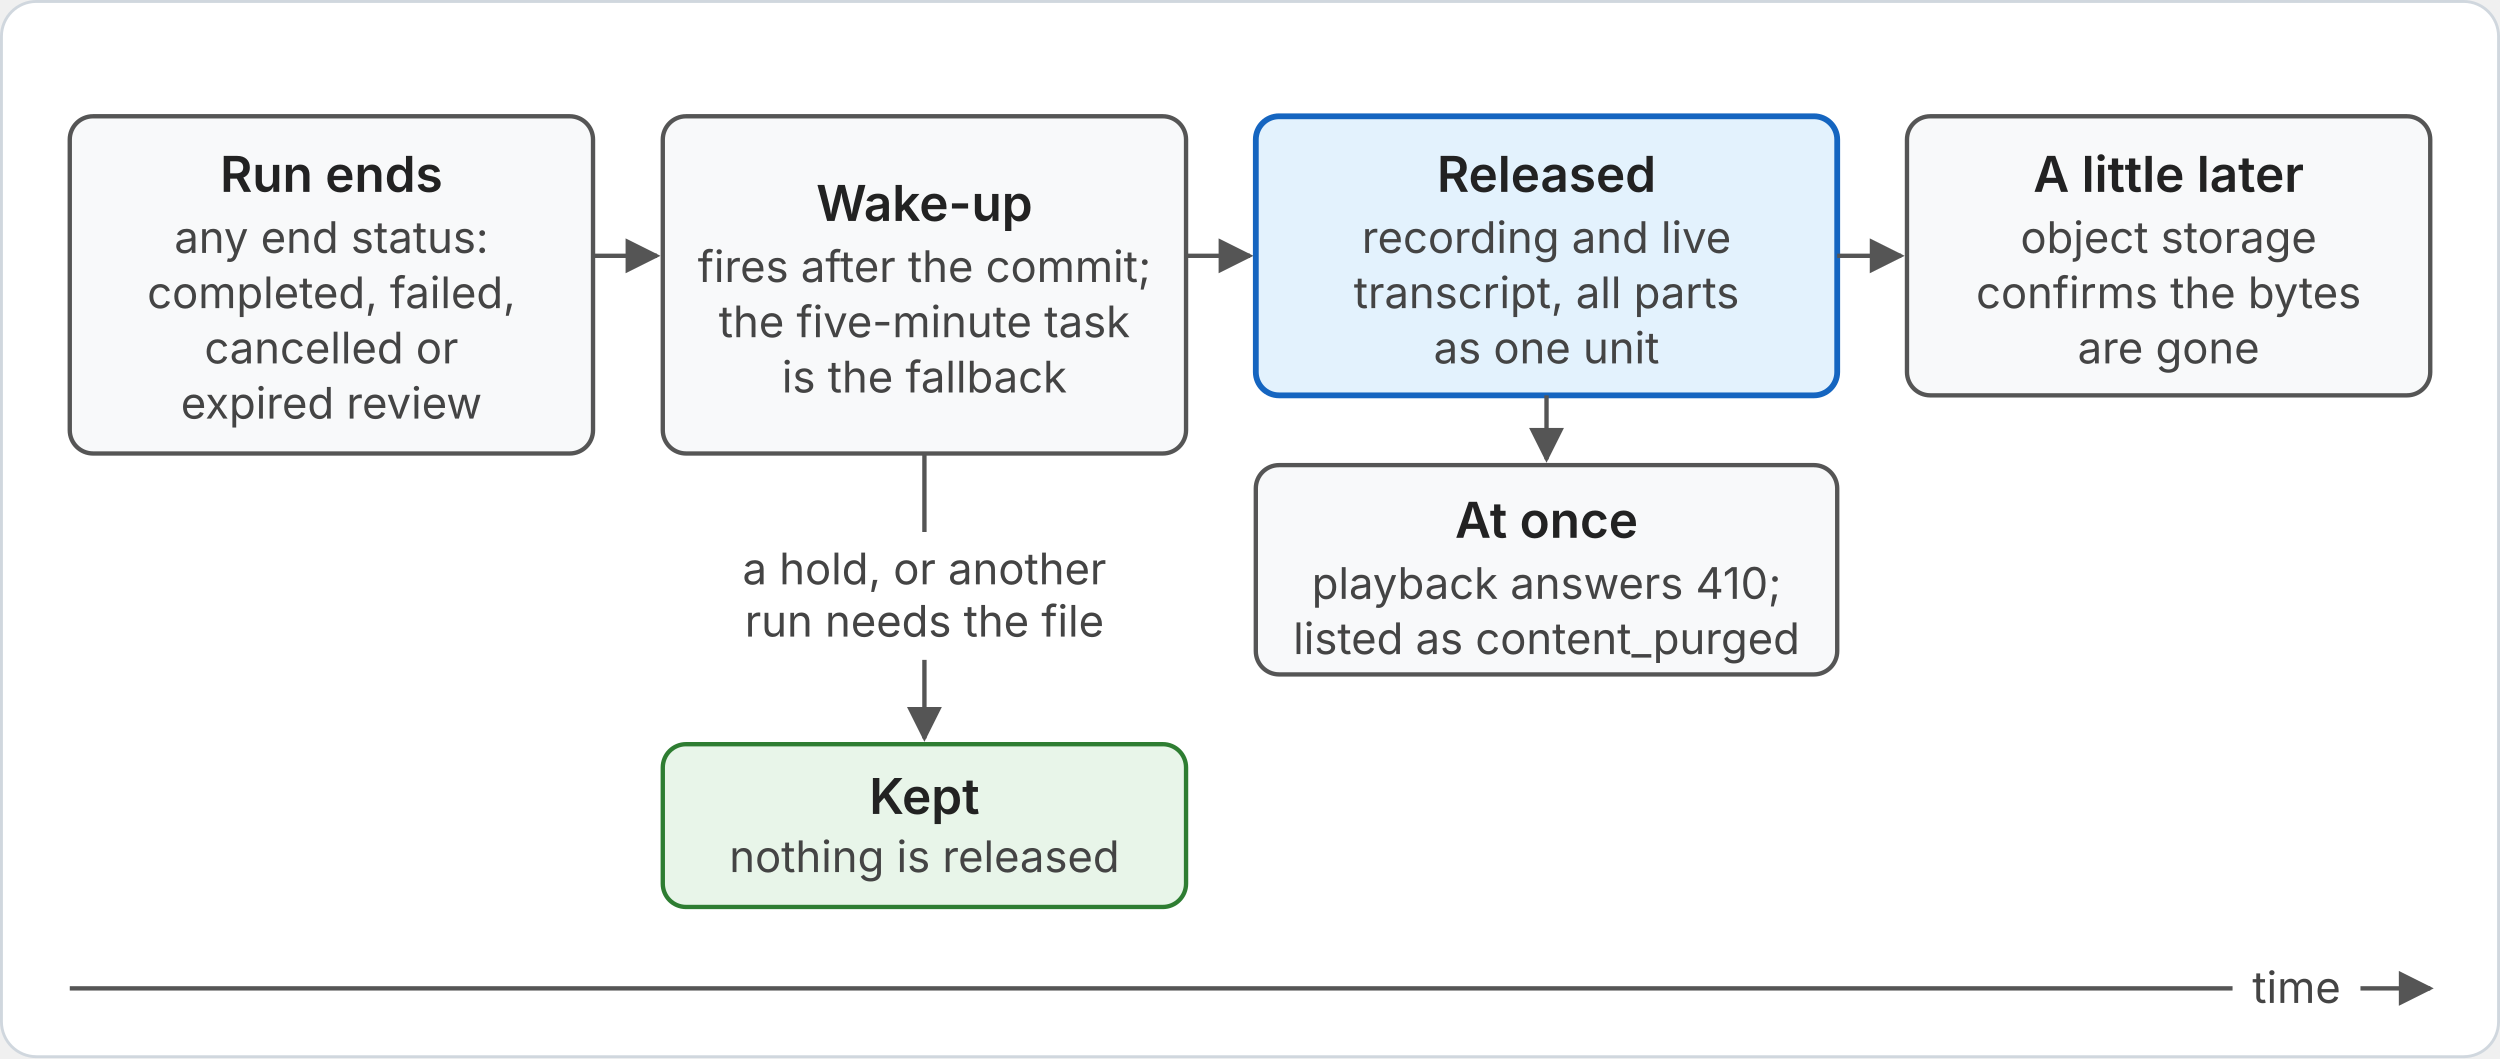
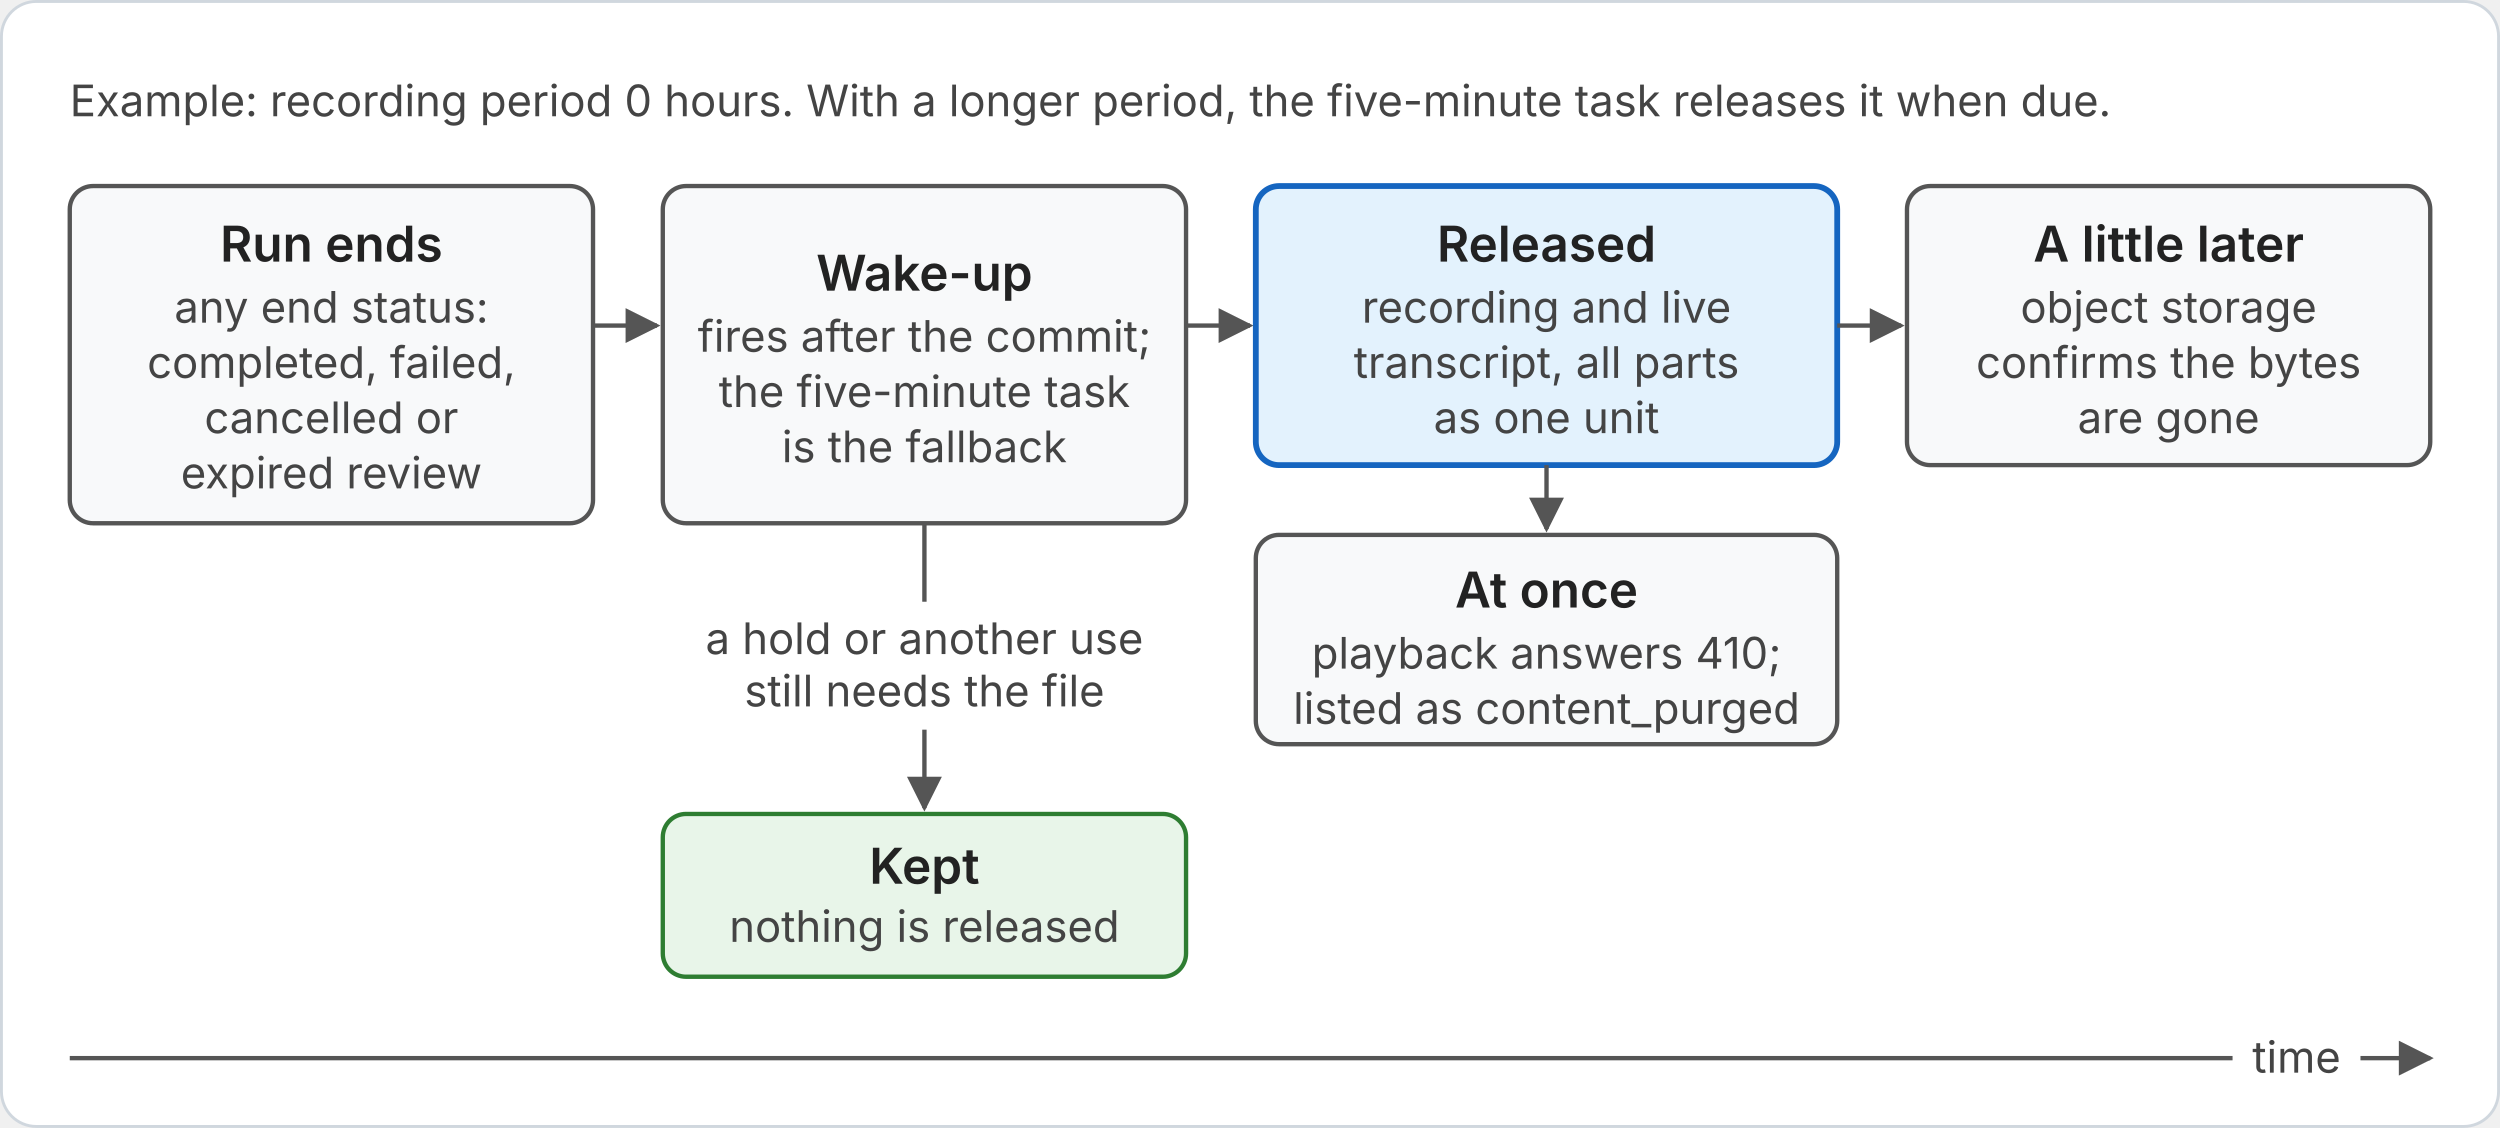
- <svg xmlns="http://www.w3.org/2000/svg" width="860" height="364" viewBox="0 0 860 364" role="img" aria-labelledby="t d" style="font-family: Inter, 'Segoe UI', Helvetica, Arial, sans-serif; color-scheme: light dark;">
+ <svg xmlns="http://www.w3.org/2000/svg" width="860" height="388" viewBox="0 0 860 388" role="img" aria-labelledby="t d" style="font-family: Inter, 'Segoe UI', Helvetica, Arial, sans-serif; color-scheme: light dark;">
  <defs>
    <marker id="a" viewBox="0 0 10 10" refX="9" refY="5" markerWidth="8" markerHeight="8" orient="auto-start-reverse">
      <path class="ah" d="M0,0 L10,5 L0,10 z" />
    </marker>
  </defs>
  <style>
    .bg{fill:#ffffff;stroke:#d0d7de;stroke-width:1}
    .lane{fill:none;stroke:#d0d7de;stroke-width:1.5}
    .box{fill:#f8f9fa;stroke:#555;stroke-width:1.5}
    .key{fill:#e3f2fd;stroke:#1565c0;stroke-width:2}
    .ok{fill:#e8f5e9;stroke:#2e7d32;stroke-width:1.5}
    .warn{fill:#fff3e0;stroke:#b26a00;stroke-width:1.5}
    .no{fill:#ffebee;stroke:#c62828;stroke-width:1.5}
    .gone{fill:none;stroke:#999;stroke-width:1.5;stroke-dasharray:6 4}
    .h{fill:#222;font-size:17px;font-weight:600}
    .t{fill:#222;font-size:16px}
    .s{fill:#444;font-size:15px}
    .m{fill:#6a6a6a;font-size:15px}
    .r{fill:#c62828;font-size:15px}
    .pill{fill:#ffffff}
    .edge{stroke:#555;stroke-width:1.5;fill:none;marker-end:url(#a)}
    .back{stroke:#555;stroke-width:1.5;fill:none;stroke-dasharray:6 4;marker-end:url(#a)}
    .line{stroke:#555;stroke-width:1.5;fill:none}
    .cut{stroke:#c62828;stroke-width:2;fill:none}
    .mark{stroke:#b26a00;stroke-width:2;fill:none;stroke-dasharray:6 4}
    .dot,.ah{fill:#555}
    @media (prefers-color-scheme: dark){
      .bg,.pill{fill:#0d1117}
      .bg,.lane{stroke:#30363d}
      .box{fill:#161b22;stroke:#8b949e}
      .key{fill:#0d2a45;stroke:#58a6ff}
      .ok{fill:#0f2a19;stroke:#3fb950}
      .warn{fill:#2b1d07;stroke:#d29922}
      .no{fill:#2d1214;stroke:#f85149}
      .gone{stroke:#6e7681}
      .h,.t{fill:#e6edf3}
      .s{fill:#b8c0ca}
      .m{fill:#8b949e}
      .r{fill:#ff7b72}
      .edge,.back,.line{stroke:#8b949e}
      .cut{stroke:#ff7b72}
      .mark{stroke:#d29922}
      .dot,.ah{fill:#8b949e}
    }
  </style>
-   <rect class="bg" x="0.5" y="0.5" width="859" height="363" rx="12" />
-   <rect class="box" x="24" y="40" width="180" height="116" rx="8" />
-   <text class="h" x="114" y="66" text-anchor="middle">Run ends</text>
-   <text class="s" x="114" y="87" text-anchor="middle">any end status:</text>
-   <text class="s" x="114" y="106" text-anchor="middle">completed, failed,</text>
-   <text class="s" x="114" y="125" text-anchor="middle">cancelled or</text>
-   <text class="s" x="114" y="144" text-anchor="middle">expired review</text>
-   <path class="edge" d="M204,88 H226" />
-   <rect class="box" x="228" y="40" width="180" height="116" rx="8" />
-   <text class="h" x="318" y="76" text-anchor="middle">Wake-up</text>
-   <text class="s" x="318" y="97" text-anchor="middle">fires after the commit;</text>
-   <text class="s" x="318" y="116" text-anchor="middle">the five-minute task</text>
-   <text class="s" x="318" y="135" text-anchor="middle">is the fallback</text>
-   <path class="edge" d="M408,88 H430" />
-   <rect class="key" x="432" y="40" width="200" height="96" rx="8" />
-   <text class="h" x="532" y="66" text-anchor="middle">Released</text>
-   <text class="s" x="532" y="87" text-anchor="middle">recording and live</text>
-   <text class="s" x="532" y="106" text-anchor="middle">transcript, all parts</text>
-   <text class="s" x="532" y="125" text-anchor="middle">as one unit</text>
-   <path class="edge" d="M532,136 V158" />
-   <rect class="box" x="432" y="160" width="200" height="72" rx="8" />
-   <text class="h" x="532" y="185" text-anchor="middle">At once</text>
-   <text class="s" x="532" y="206" text-anchor="middle">playback answers 410;</text>
-   <text class="s" x="532" y="225" text-anchor="middle">listed as content_purged</text>
-   <path class="edge" d="M632,88 H654" />
-   <rect class="box" x="656" y="40" width="180" height="96" rx="8" />
-   <text class="h" x="746" y="66" text-anchor="middle">A little later</text>
-   <text class="s" x="746" y="87" text-anchor="middle">object storage</text>
-   <text class="s" x="746" y="106" text-anchor="middle">confirms the bytes</text>
-   <text class="s" x="746" y="125" text-anchor="middle">are gone</text>
-   <path class="edge" d="M318,156 V254" />
-   <rect class="pill" x="244" y="183" width="148" height="44" rx="4" />
-   <text class="s" x="318" y="201" text-anchor="middle">a hold, or another</text>
-   <text class="s" x="318" y="219" text-anchor="middle">run needs the file</text>
-   <rect class="ok" x="228" y="256" width="180" height="56" rx="8" />
-   <text class="h" x="318" y="280" text-anchor="middle">Kept</text>
-   <text class="s" x="318" y="300" text-anchor="middle">nothing is released</text>
-   <path class="edge" d="M24,340 H836" />
-   <rect class="pill" x="768" y="329" width="44" height="22" rx="4" />
-   <text class="s" x="790" y="345" text-anchor="middle">time</text>
+   <rect class="bg" x="0.5" y="0.5" width="859" height="387" rx="12" />
+   <text class="s" x="24" y="40">Example: recording period 0 hours. With a longer period, the five-minute task releases it when due.</text>
+   <g transform="translate(0,24)">
+     <rect class="box" x="24" y="40" width="180" height="116" rx="8" />
+     <text class="h" x="114" y="66" text-anchor="middle">Run ends</text>
+     <text class="s" x="114" y="87" text-anchor="middle">any end status:</text>
+     <text class="s" x="114" y="106" text-anchor="middle">completed, failed,</text>
+     <text class="s" x="114" y="125" text-anchor="middle">cancelled or</text>
+     <text class="s" x="114" y="144" text-anchor="middle">expired review</text>
+     <path class="edge" d="M204,88 H226" />
+     <rect class="box" x="228" y="40" width="180" height="116" rx="8" />
+     <text class="h" x="318" y="76" text-anchor="middle">Wake-up</text>
+     <text class="s" x="318" y="97" text-anchor="middle">fires after the commit;</text>
+     <text class="s" x="318" y="116" text-anchor="middle">the five-minute task</text>
+     <text class="s" x="318" y="135" text-anchor="middle">is the fallback</text>
+     <path class="edge" d="M408,88 H430" />
+     <rect class="key" x="432" y="40" width="200" height="96" rx="8" />
+     <text class="h" x="532" y="66" text-anchor="middle">Released</text>
+     <text class="s" x="532" y="87" text-anchor="middle">recording and live</text>
+     <text class="s" x="532" y="106" text-anchor="middle">transcript, all parts</text>
+     <text class="s" x="532" y="125" text-anchor="middle">as one unit</text>
+     <path class="edge" d="M532,136 V158" />
+     <rect class="box" x="432" y="160" width="200" height="72" rx="8" />
+     <text class="h" x="532" y="185" text-anchor="middle">At once</text>
+     <text class="s" x="532" y="206" text-anchor="middle">playback answers 410;</text>
+     <text class="s" x="532" y="225" text-anchor="middle">listed as content_purged</text>
+     <path class="edge" d="M632,88 H654" />
+     <rect class="box" x="656" y="40" width="180" height="96" rx="8" />
+     <text class="h" x="746" y="66" text-anchor="middle">A little later</text>
+     <text class="s" x="746" y="87" text-anchor="middle">object storage</text>
+     <text class="s" x="746" y="106" text-anchor="middle">confirms the bytes</text>
+     <text class="s" x="746" y="125" text-anchor="middle">are gone</text>
+     <path class="edge" d="M318,156 V254" />
+     <rect class="pill" x="230" y="183" width="176" height="44" rx="4" />
+     <text class="s" x="318" y="201" text-anchor="middle">a hold or another use</text>
+     <text class="s" x="318" y="219" text-anchor="middle">still needs the file</text>
+     <rect class="ok" x="228" y="256" width="180" height="56" rx="8" />
+     <text class="h" x="318" y="280" text-anchor="middle">Kept</text>
+     <text class="s" x="318" y="300" text-anchor="middle">nothing is released</text>
+     <path class="edge" d="M24,340 H836" />
+     <rect class="pill" x="768" y="329" width="44" height="22" rx="4" />
+     <text class="s" x="790" y="345" text-anchor="middle">time</text>
+   </g>
</svg>
